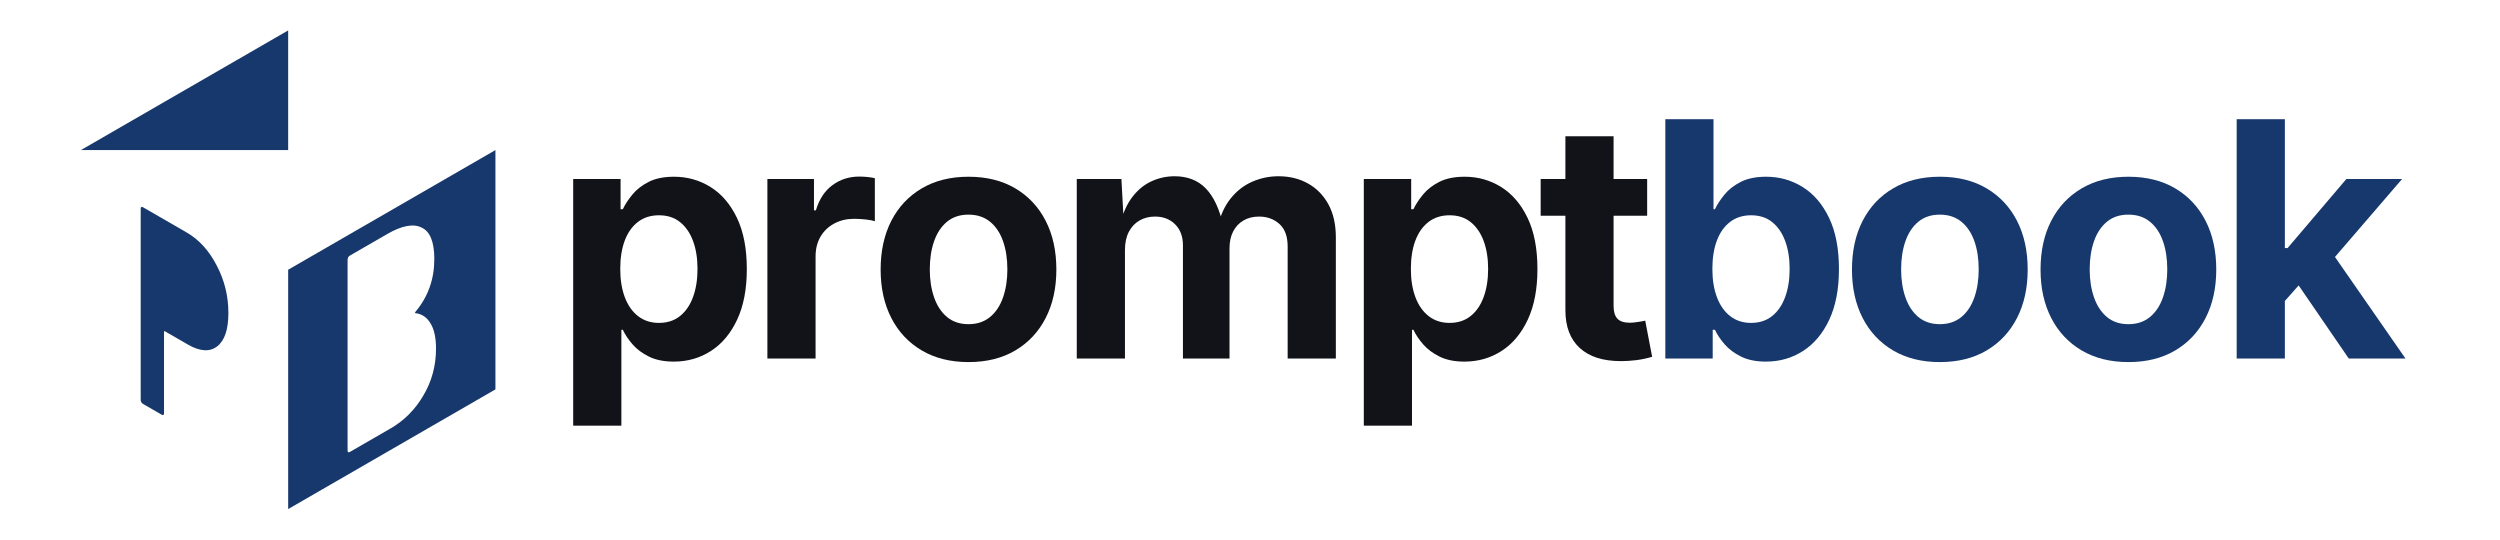
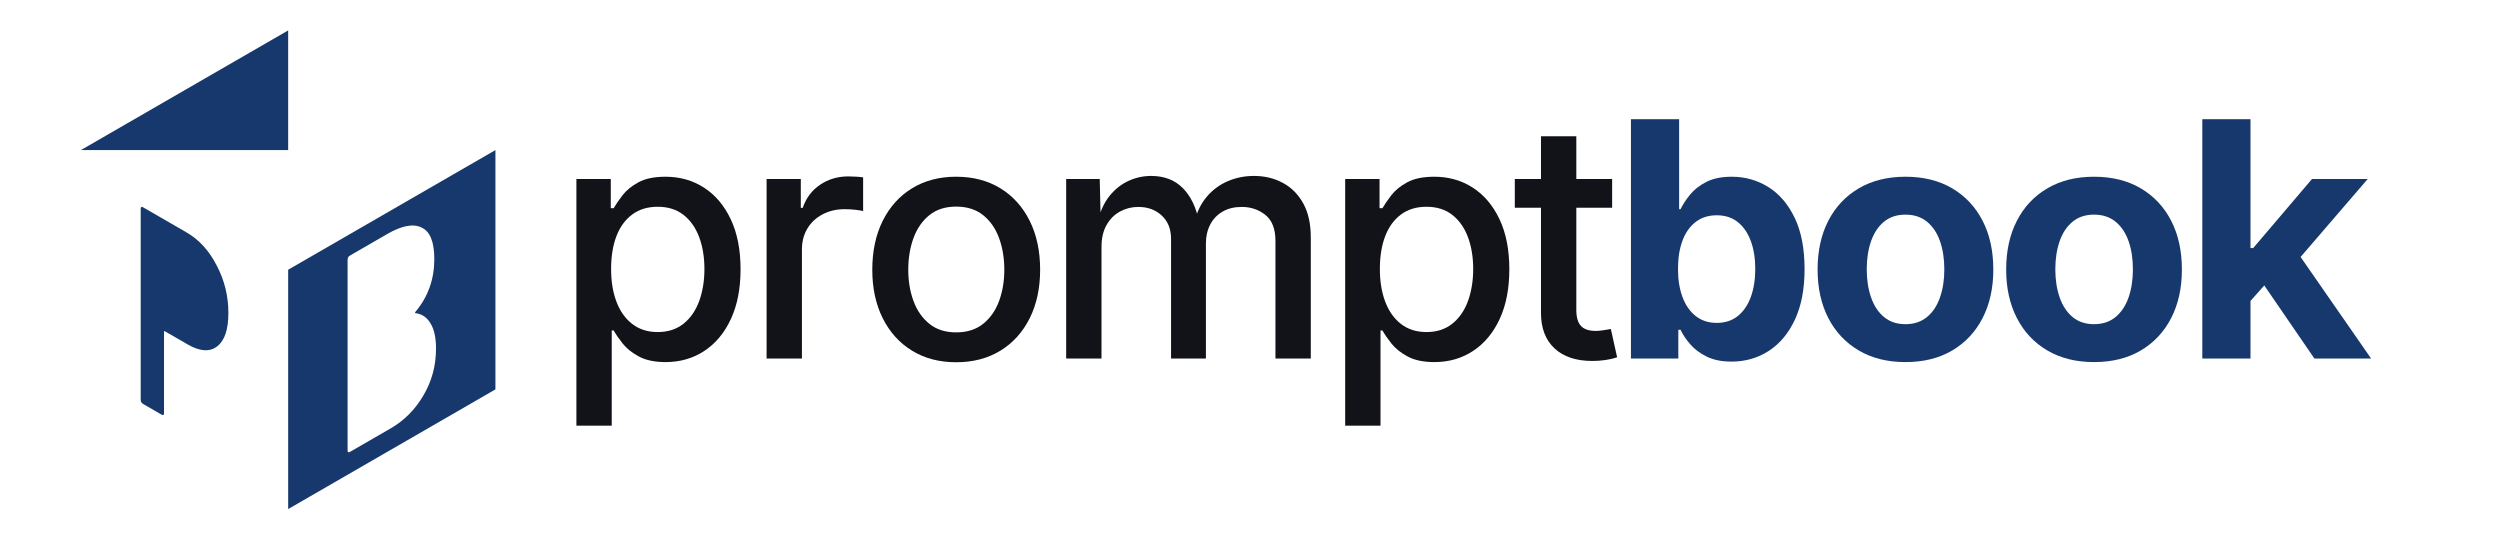
<svg xmlns="http://www.w3.org/2000/svg" width="760" height="164" viewBox="0 0 760 164" role="img">
  <g transform="translate(10 4.395833) scale(1.212565)">
    <path fill="#17386C" transform="matrix(0.992349 0.572933 -0.992349 0.572933 -100.273 -96.45293)" d="M 170.435,57.258 V 4.896 l 26.181,26.181 v 0 z" />
    <path fill="#17386C" transform="matrix(0.992349 0.572933 0 1.145866 -157.0928 -136.5028)" d="m 197.138,68.251 c 3.15,0 5.687,1.146 7.61,3.437 1.964,2.25 2.946,5.217 2.946,8.899 0,3.601 -0.941,6.505 -2.823,8.715 -1.882,2.209 -4.357,3.314 -7.426,3.314 h -5.769 c -0.164,0 -0.245,0.082 -0.245,0.245 V 110.659 c 0,0.409 -0.205,0.614 -0.614,0.614 h -4.664 c -0.409,0 -0.614,-0.205 -0.614,-0.614 V 68.864 c 0,-0.409 0.205,-0.614 0.614,-0.614 z" />
    <path fill="#17386C" transform="matrix(0.9923484 -0.5729326 0 1.145865 -167.4698 124.8194)" d="m 233.255,63.55 v 52.362 h 52.362 V 63.55 Z m 15.625,4.7 h 9.39 c 3.723,0 6.629,0.982 8.715,2.946 2.128,1.923 3.191,4.746 3.191,8.469 0,4.419 -1.575,7.467 -4.726,9.145 -0.205,0.123 -0.225,0.225 -0.061,0.306 1.637,0.982 2.905,2.353 3.805,4.112 0.941,1.759 1.411,3.846 1.411,6.26 h 5.2e-4 c 0,3.723 -1.064,6.608 -3.192,8.654 -2.087,2.046 -4.848,3.069 -8.285,3.069 h -10.249 c -0.409,0 -0.613,-0.205 -0.613,-0.614 V 68.864 c 0,-0.409 0.204,-0.614 0.613,-0.614 z" />
  </g>
-   <path fill="#111318" transform="translate(168 109) scale(0.04882812 -0.04882812)" d="M128 -418V1118H423V930H437Q458 974 496.5 1021.0Q535 1068 598.0 1100.0Q661 1132 756 1132Q880 1132 983.0 1068.0Q1086 1004 1147.5 876.0Q1209 748 1209 557Q1209 371 1149.0 242.5Q1089 114 986.0 47.5Q883 -19 754 -19Q663 -19 600.0 12.0Q537 43 497.5 88.5Q458 134 437 179H428V-418ZM662 222Q740 222 793.5 265.0Q847 308 874.5 384.0Q902 460 902 558Q902 656 874.5 731.0Q847 806 794.0 849.0Q741 892 662 892Q585 892 531.0 850.5Q477 809 449.0 734.5Q421 660 421 558Q421 457 449.5 381.5Q478 306 532.0 264.0Q586 222 662 222Z" />
-   <path fill="#111318" transform="translate(227.0371 109) scale(0.04882812 -0.04882812)" d="M128 0V1118H418V923H430Q461 1027 533.5 1080.0Q606 1133 700 1133Q723 1133 749.5 1130.5Q776 1128 797 1123V855Q777 862 739.0 866.0Q701 870 667 870Q599 870 544.0 840.5Q489 811 458.5 758.5Q428 706 428 636V0Z" />
-   <path fill="#111318" transform="translate(263.7598 109) scale(0.04882812 -0.04882812)" d="M628 -22Q460 -22 337.0 50.5Q214 123 147.5 252.5Q81 382 81 554Q81 728 147.5 857.5Q214 987 337.0 1059.5Q460 1132 628 1132Q797 1132 919.5 1059.5Q1042 987 1108.5 857.5Q1175 728 1175 554Q1175 382 1108.5 252.5Q1042 123 919.5 50.5Q797 -22 628 -22ZM628 214Q708 214 762.0 258.5Q816 303 843.0 380.5Q870 458 870 555Q870 654 843.0 731.0Q816 808 762.0 852.0Q708 896 628 896Q548 896 494.5 852.0Q441 808 414.0 731.0Q387 654 387 555Q387 458 414.0 380.5Q441 303 494.5 258.5Q548 214 628 214Z" />
-   <path fill="#111318" transform="translate(321.0879 109) scale(0.04882812 -0.04882812)" d="M128 0V1118H406L421 840H399Q425 943 475.5 1008.0Q526 1073 594.0 1104.0Q662 1135 737 1135Q858 1135 932.0 1058.5Q1006 982 1041 822H1006Q1031 929 1087.5 998.5Q1144 1068 1221.5 1101.5Q1299 1135 1384 1135Q1487 1135 1567.5 1090.0Q1648 1045 1694.5 960.5Q1741 876 1741 754V0H1441V697Q1441 792 1389.5 838.0Q1338 884 1263 884Q1207 884 1165.5 859.5Q1124 835 1101.5 791.0Q1079 747 1079 688V0H789V705Q789 787 740.5 835.5Q692 884 615 884Q562 884 519.5 860.0Q477 836 452.5 789.5Q428 743 428 676V0Z" />
-   <path fill="#111318" transform="translate(408.3477 109) scale(0.04882812 -0.04882812)" d="M128 -418V1118H423V930H437Q458 974 496.5 1021.0Q535 1068 598.0 1100.0Q661 1132 756 1132Q880 1132 983.0 1068.0Q1086 1004 1147.5 876.0Q1209 748 1209 557Q1209 371 1149.0 242.5Q1089 114 986.0 47.5Q883 -19 754 -19Q663 -19 600.0 12.0Q537 43 497.5 88.5Q458 134 437 179H428V-418ZM662 222Q740 222 793.5 265.0Q847 308 874.5 384.0Q902 460 902 558Q902 656 874.5 731.0Q847 806 794.0 849.0Q741 892 662 892Q585 892 531.0 850.5Q477 809 449.0 734.5Q421 660 421 558Q421 457 449.5 381.5Q478 306 532.0 264.0Q586 222 662 222Z" />
-   <path fill="#111318" transform="translate(467.3848 109) scale(0.04882812 -0.04882812)" d="M683 1118V889H20V1118ZM174 1384H474V327Q474 274 497.5 248.5Q521 223 576 223Q593 223 624.0 227.5Q655 232 671 236L714 11Q664 -4 614.5 -10.0Q565 -16 520 -16Q352 -16 263.0 66.0Q174 148 174 301Z" />
-   <path fill="#17386C" transform="translate(500.0059 109) scale(0.04882812 -0.04882812)" d="M754 -19Q663 -19 600.0 12.0Q537 43 497.5 88.5Q458 134 437 179H423V0H128V1490H428V930H437Q458 974 496.5 1021.0Q535 1068 598.0 1100.0Q661 1132 756 1132Q880 1132 983.0 1068.0Q1086 1004 1147.5 876.0Q1209 748 1209 557Q1209 371 1149.0 242.5Q1089 114 986.0 47.5Q883 -19 754 -19ZM662 222Q740 222 793.5 265.0Q847 308 874.5 384.0Q902 460 902 558Q902 656 874.5 731.0Q847 806 794.0 849.0Q741 892 662 892Q585 892 531.0 850.5Q477 809 449.0 734.5Q421 660 421 558Q421 457 449.5 381.5Q478 306 532.0 264.0Q586 222 662 222Z" />
-   <path fill="#17386C" transform="translate(559.043 109) scale(0.04882812 -0.04882812)" d="M628 -22Q460 -22 337.0 50.5Q214 123 147.5 252.5Q81 382 81 554Q81 728 147.5 857.5Q214 987 337.0 1059.5Q460 1132 628 1132Q797 1132 919.5 1059.5Q1042 987 1108.5 857.5Q1175 728 1175 554Q1175 382 1108.5 252.5Q1042 123 919.5 50.5Q797 -22 628 -22ZM628 214Q708 214 762.0 258.5Q816 303 843.0 380.5Q870 458 870 555Q870 654 843.0 731.0Q816 808 762.0 852.0Q708 896 628 896Q548 896 494.5 852.0Q441 808 414.0 731.0Q387 654 387 555Q387 458 414.0 380.5Q441 303 494.5 258.5Q548 214 628 214Z" />
-   <path fill="#17386C" transform="translate(616.3711 109) scale(0.04882812 -0.04882812)" d="M628 -22Q460 -22 337.0 50.5Q214 123 147.5 252.5Q81 382 81 554Q81 728 147.5 857.5Q214 987 337.0 1059.5Q460 1132 628 1132Q797 1132 919.5 1059.5Q1042 987 1108.5 857.5Q1175 728 1175 554Q1175 382 1108.5 252.5Q1042 123 919.5 50.5Q797 -22 628 -22ZM628 214Q708 214 762.0 258.5Q816 303 843.0 380.5Q870 458 870 555Q870 654 843.0 731.0Q816 808 762.0 852.0Q708 896 628 896Q548 896 494.5 852.0Q441 808 414.0 731.0Q387 654 387 555Q387 458 414.0 380.5Q441 303 494.5 258.5Q548 214 628 214Z" />
-   <path fill="#17386C" transform="translate(673.6992 109) scale(0.04882812 -0.04882812)" d="M400 327V688H445L811 1118H1158L675 557H604ZM128 0V1490H428V0ZM826 0 490 490 691 703 1179 0Z" />
+   <path fill="#111318" transform="translate(168 109) scale(0.04882812 -0.04882812)" d="M148 -418V1118H362V936H380Q400 971 435.5 1017.0Q471 1063 534.5 1097.5Q598 1132 703 1132Q837 1132 942.5 1064.0Q1048 996 1109.0 867.0Q1170 738 1170 556Q1170 376 1110.0 246.5Q1050 117 944.5 47.5Q839 -22 703 -22Q602 -22 537.5 12.5Q473 47 436.5 93.0Q400 139 380 175H368V-418ZM654 165Q750 165 815.0 217.0Q880 269 912.5 358.0Q945 447 945 558Q945 668 912.5 755.5Q880 843 815.5 894.0Q751 945 654 945Q560 945 495.0 896.5Q430 848 397.0 761.5Q364 675 364 558Q364 442 397.5 353.5Q431 265 496.0 215.0Q561 165 654 165Z" />
+   <path fill="#111318" transform="translate(225.8164 109) scale(0.04882812 -0.04882812)" d="M148 0V1118H361V938H373Q404 1030 481.0 1082.0Q558 1134 656 1134Q677 1134 704.0 1132.5Q731 1131 749 1128V918Q737 922 703.0 926.0Q669 930 634 930Q558 930 497.0 898.0Q436 866 402.0 809.5Q368 753 368 679V0Z" />
+   <path fill="#111318" transform="translate(260.4883 109) scale(0.04882812 -0.04882812)" d="M618 -23Q461 -23 343.5 49.0Q226 121 161.0 251.0Q96 381 96 553Q96 727 161.0 857.5Q226 988 343.5 1060.0Q461 1132 618 1132Q776 1132 893.5 1060.0Q1011 988 1076.0 857.5Q1141 727 1141 553Q1141 381 1076.0 251.0Q1011 121 893.5 49.0Q776 -23 618 -23ZM618 163Q720 163 786.5 216.5Q853 270 885.5 358.5Q918 447 918 553Q918 660 885.5 749.5Q853 839 786.5 892.5Q720 946 618 946Q517 946 451.0 892.5Q385 839 352.5 750.0Q320 661 320 553Q320 447 352.5 358.5Q385 270 451.0 216.5Q517 163 618 163Z" />
+   <path fill="#111318" transform="translate(316.8887 109) scale(0.04882812 -0.04882812)" d="M148 0V1118H357L363 859H346Q370 954 420.0 1015.0Q470 1076 537.0 1106.5Q604 1137 677 1137Q799 1137 874.0 1061.5Q949 986 975 851H947Q969 943 1023.0 1007.0Q1077 1071 1153.5 1104.0Q1230 1137 1317 1137Q1416 1137 1496.5 1094.0Q1577 1051 1624.0 966.0Q1671 881 1671 754V0H1451V732Q1451 844 1388.5 894.0Q1326 944 1241 944Q1172 944 1122.0 915.0Q1072 886 1045.0 834.5Q1018 783 1018 716V0H801V746Q801 836 743.5 890.0Q686 944 597 944Q536 944 483.5 915.5Q431 887 399.5 831.5Q368 776 368 695V0Z" />
+   <path fill="#111318" transform="translate(401.707 109) scale(0.04882812 -0.04882812)" d="M148 -418V1118H362V936H380Q400 971 435.5 1017.0Q471 1063 534.5 1097.5Q598 1132 703 1132Q837 1132 942.5 1064.0Q1048 996 1109.0 867.0Q1170 738 1170 556Q1170 376 1110.0 246.5Q1050 117 944.5 47.5Q839 -22 703 -22Q602 -22 537.5 12.5Q473 47 436.5 93.0Q400 139 380 175H368V-418ZM654 165Q750 165 815.0 217.0Q880 269 912.5 358.0Q945 447 945 558Q945 668 912.5 755.5Q880 843 815.5 894.0Q751 945 654 945Q560 945 495.0 896.5Q430 848 397.0 761.5Q364 675 364 558Q364 442 397.5 353.5Q431 265 496.0 215.0Q561 165 654 165Z" />
+   <path fill="#111318" transform="translate(459.5234 109) scale(0.04882812 -0.04882812)" d="M626 1118V939H20V1118ZM183 1384H403V302Q403 235 431.5 203.5Q460 172 525 172Q542 172 570.0 176.0Q598 180 618 184L657 8Q622 -4 582.0 -9.5Q542 -15 503 -15Q351 -15 267.0 63.5Q183 142 183 284Z" />
+   <path fill="#17386C" transform="translate(489.5566 109) scale(0.04882812 -0.04882812)" d="M754 -19Q663 -19 600.0 12.0Q537 43 497.5 88.5Q458 134 437 179H423V0H128V1490H428V930H437Q458 974 496.5 1021.0Q535 1068 598.0 1100.0Q661 1132 756 1132Q880 1132 983.0 1068.0Q1086 1004 1147.5 876.0Q1209 748 1209 557Q1209 371 1149.0 242.5Q1089 114 986.0 47.5Q883 -19 754 -19ZM662 222Q740 222 793.5 265.0Q847 308 874.5 384.0Q902 460 902 558Q902 656 874.5 731.0Q847 806 794.0 849.0Q741 892 662 892Q585 892 531.0 850.5Q477 809 449.0 734.5Q421 660 421 558Q421 457 449.5 381.5Q478 306 532.0 264.0Q586 222 662 222Z" />
+   <path fill="#17386C" transform="translate(548.5938 109) scale(0.04882812 -0.04882812)" d="M628 -22Q460 -22 337.0 50.5Q214 123 147.5 252.5Q81 382 81 554Q81 728 147.5 857.5Q214 987 337.0 1059.5Q460 1132 628 1132Q797 1132 919.5 1059.5Q1042 987 1108.5 857.5Q1175 728 1175 554Q1175 382 1108.5 252.5Q1042 123 919.5 50.5Q797 -22 628 -22ZM628 214Q708 214 762.0 258.5Q816 303 843.0 380.5Q870 458 870 555Q870 654 843.0 731.0Q816 808 762.0 852.0Q708 896 628 896Q548 896 494.5 852.0Q441 808 414.0 731.0Q387 654 387 555Q387 458 414.0 380.5Q441 303 494.5 258.5Q548 214 628 214Z" />
+   <path fill="#17386C" transform="translate(605.9219 109) scale(0.04882812 -0.04882812)" d="M628 -22Q460 -22 337.0 50.5Q214 123 147.5 252.5Q81 382 81 554Q81 728 147.5 857.5Q214 987 337.0 1059.5Q460 1132 628 1132Q797 1132 919.5 1059.5Q1042 987 1108.5 857.5Q1175 728 1175 554Q1175 382 1108.5 252.5Q1042 123 919.5 50.5Q797 -22 628 -22ZM628 214Q708 214 762.0 258.5Q816 303 843.0 380.5Q870 458 870 555Q870 654 843.0 731.0Q816 808 762.0 852.0Q708 896 628 896Q548 896 494.5 852.0Q441 808 414.0 731.0Q387 654 387 555Q387 458 414.0 380.5Q441 303 494.5 258.5Q548 214 628 214Z" />
+   <path fill="#17386C" transform="translate(663.25 109) scale(0.04882812 -0.04882812)" d="M400 327V688H445L811 1118H1158L675 557H604ZM128 0V1490H428V0ZM826 0 490 490 691 703 1179 0Z" />
</svg>
